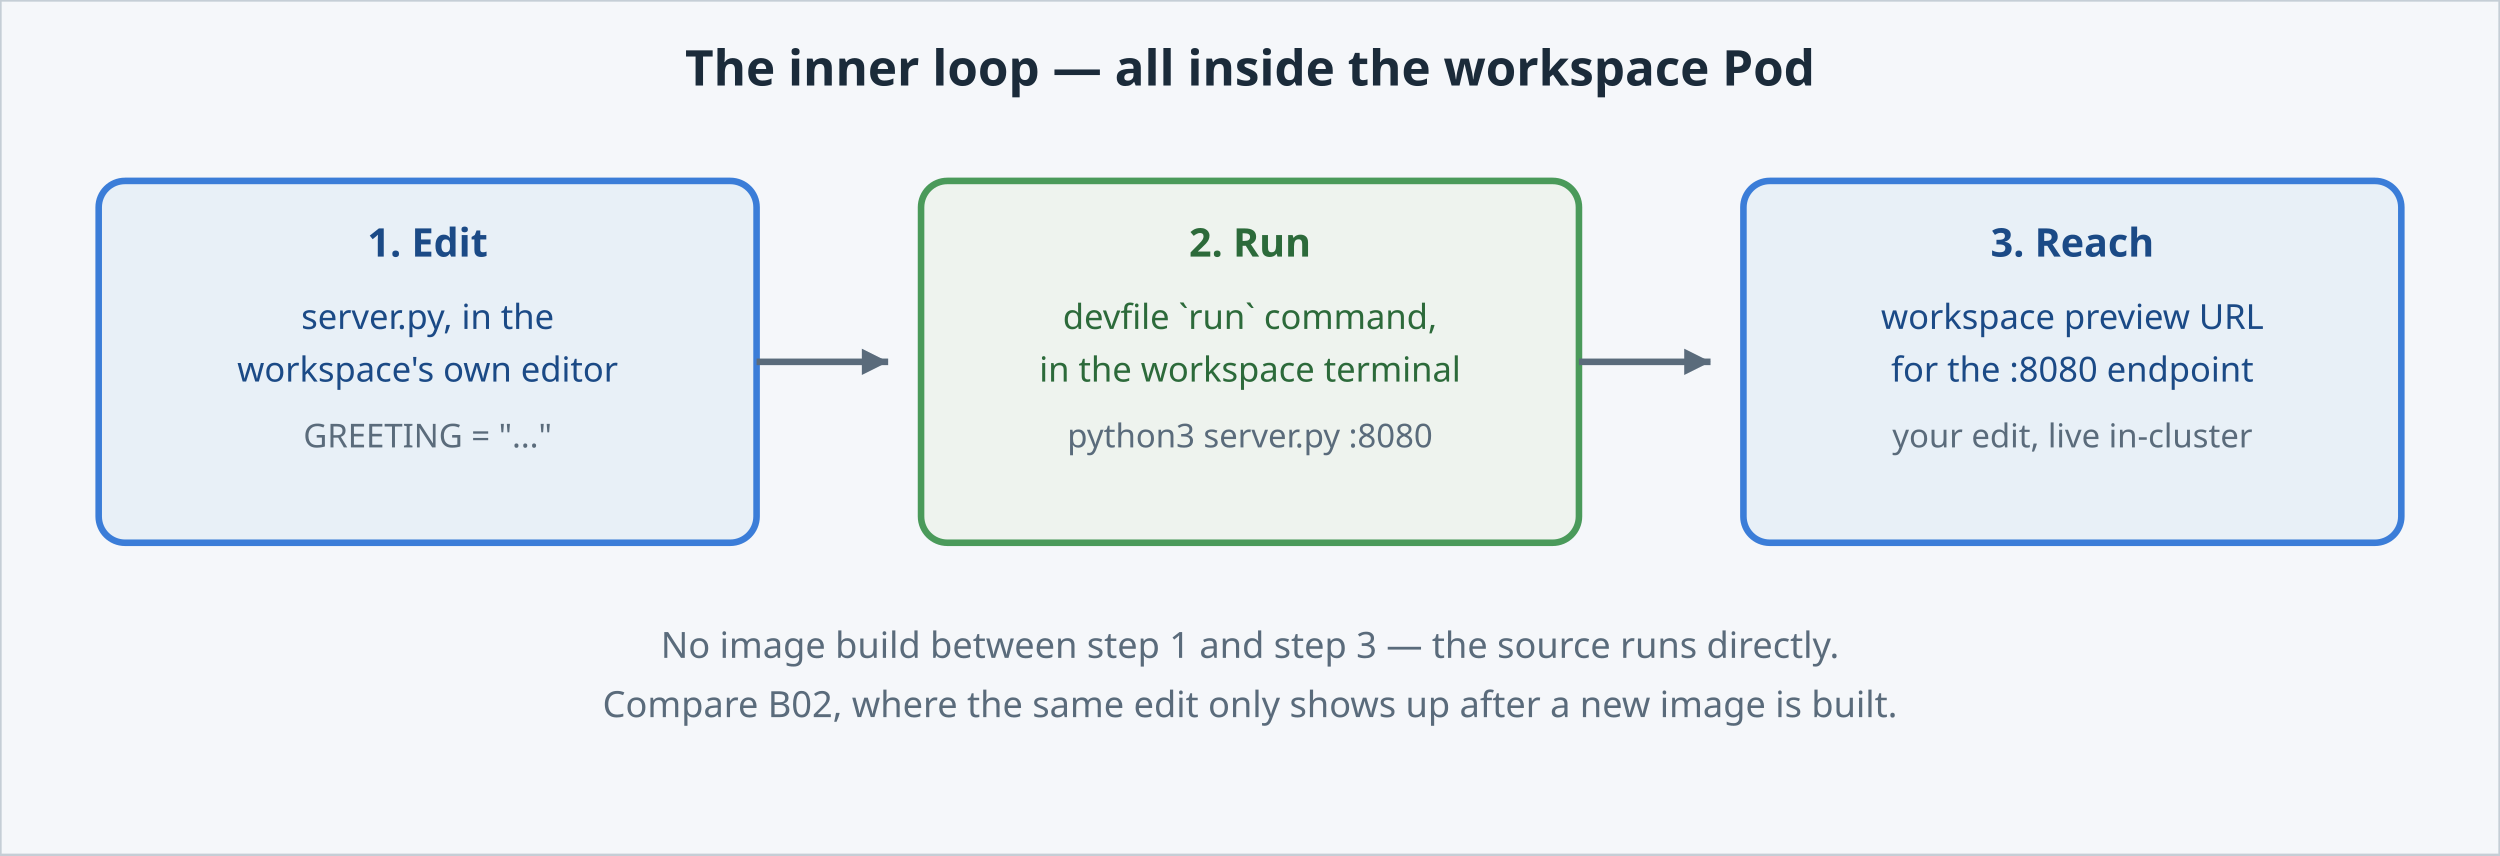
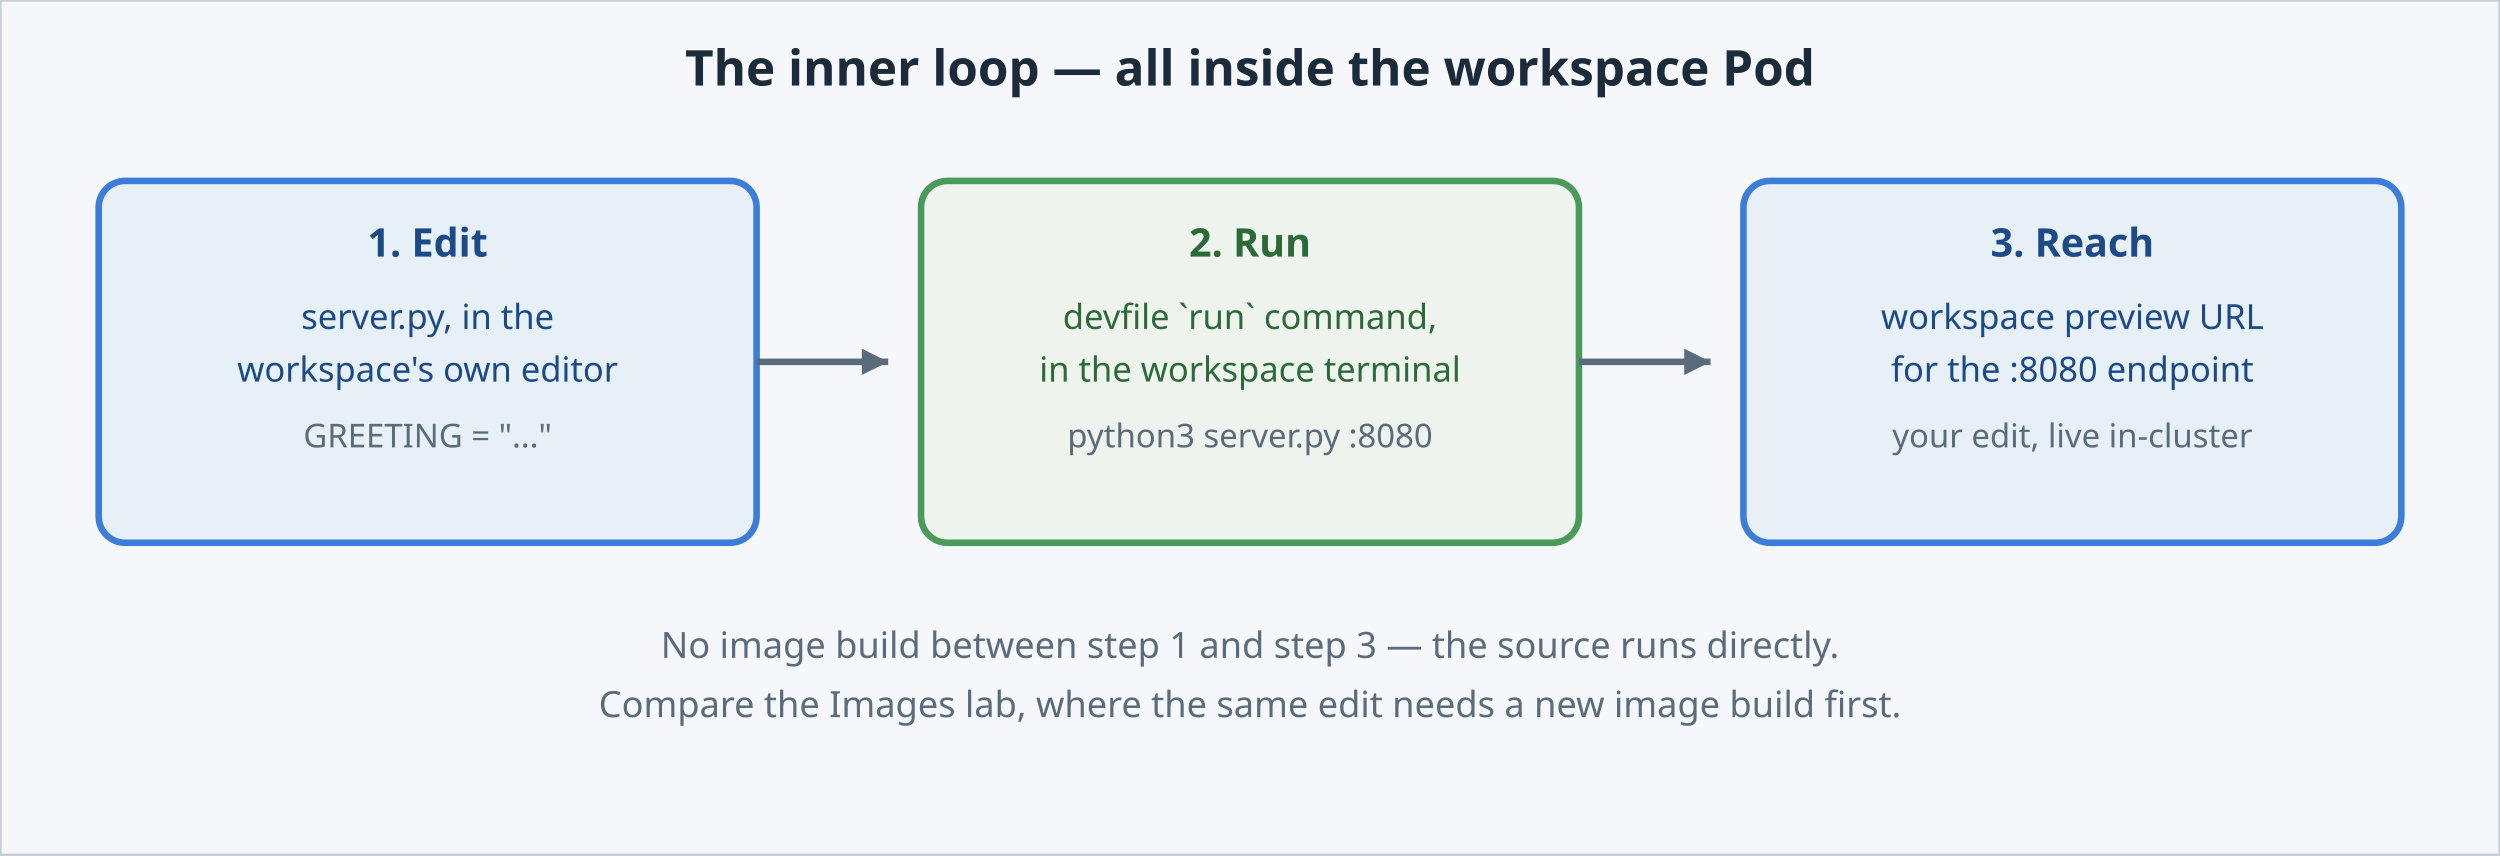
<svg xmlns="http://www.w3.org/2000/svg" viewBox="0 0 760 260" font-family="sans-serif">
  <rect x="0" y="0" width="760" height="260" fill="#f5f7fa" stroke="#c5ced6" />
  <text x="380" y="26" text-anchor="middle" font-size="15" font-weight="bold" fill="#1b2b3a">The inner loop — all inside the workspace Pod</text>
  <rect x="30" y="55" width="200" height="110" rx="8" fill="#e8f0f7" stroke="#3b7dd8" stroke-width="2" />
  <text x="130" y="78" text-anchor="middle" font-size="12" font-weight="bold" fill="#1b4a86">1. Edit</text>
  <text x="130" y="100" text-anchor="middle" font-size="10.5" fill="#1b4a86">server.py, in the</text>
  <text x="130" y="116" text-anchor="middle" font-size="10.5" fill="#1b4a86">workspace's own editor</text>
  <text x="130" y="136" text-anchor="middle" font-size="10" fill="#5a6b7b">GREETING = "..."</text>
  <line x1="230" y1="110" x2="270" y2="110" stroke="#5a6b7b" stroke-width="2" />
  <polygon points="270,110 262,106 262,114" fill="#5a6b7b" />
  <rect x="280" y="55" width="200" height="110" rx="8" fill="#eef3ee" stroke="#4a9a5a" stroke-width="2" />
  <text x="380" y="78" text-anchor="middle" font-size="12" font-weight="bold" fill="#2c6a3a">2. Run</text>
  <text x="380" y="100" text-anchor="middle" font-size="10.5" fill="#2c6a3a">devfile `run` command,</text>
  <text x="380" y="116" text-anchor="middle" font-size="10.5" fill="#2c6a3a">in the workspace terminal</text>
  <text x="380" y="136" text-anchor="middle" font-size="10" fill="#5a6b7b">python3 server.py :8080</text>
  <line x1="480" y1="110" x2="520" y2="110" stroke="#5a6b7b" stroke-width="2" />
  <polygon points="520,110 512,106 512,114" fill="#5a6b7b" />
  <rect x="530" y="55" width="200" height="110" rx="8" fill="#e8f0f7" stroke="#3b7dd8" stroke-width="2" />
  <text x="630" y="78" text-anchor="middle" font-size="12" font-weight="bold" fill="#1b4a86">3. Reach</text>
  <text x="630" y="100" text-anchor="middle" font-size="10.5" fill="#1b4a86">workspace preview URL</text>
  <text x="630" y="116" text-anchor="middle" font-size="10.5" fill="#1b4a86">for the :8080 endpoint</text>
  <text x="630" y="136" text-anchor="middle" font-size="10" fill="#5a6b7b">your edit, live in-cluster</text>
  <text x="380" y="200" text-anchor="middle" font-size="11" fill="#5a6b7b">No image build between step 1 and step 3 — the source runs directly.</text>
-   <text x="380" y="218" text-anchor="middle" font-size="11" fill="#5a6b7b">Compare B02, where the same edit only shows up after a new image is built.</text>
+   <text x="380" y="218" text-anchor="middle" font-size="11" fill="#5a6b7b">Compare the Images lab, where the same edit needs a new image build first.</text>
</svg>
